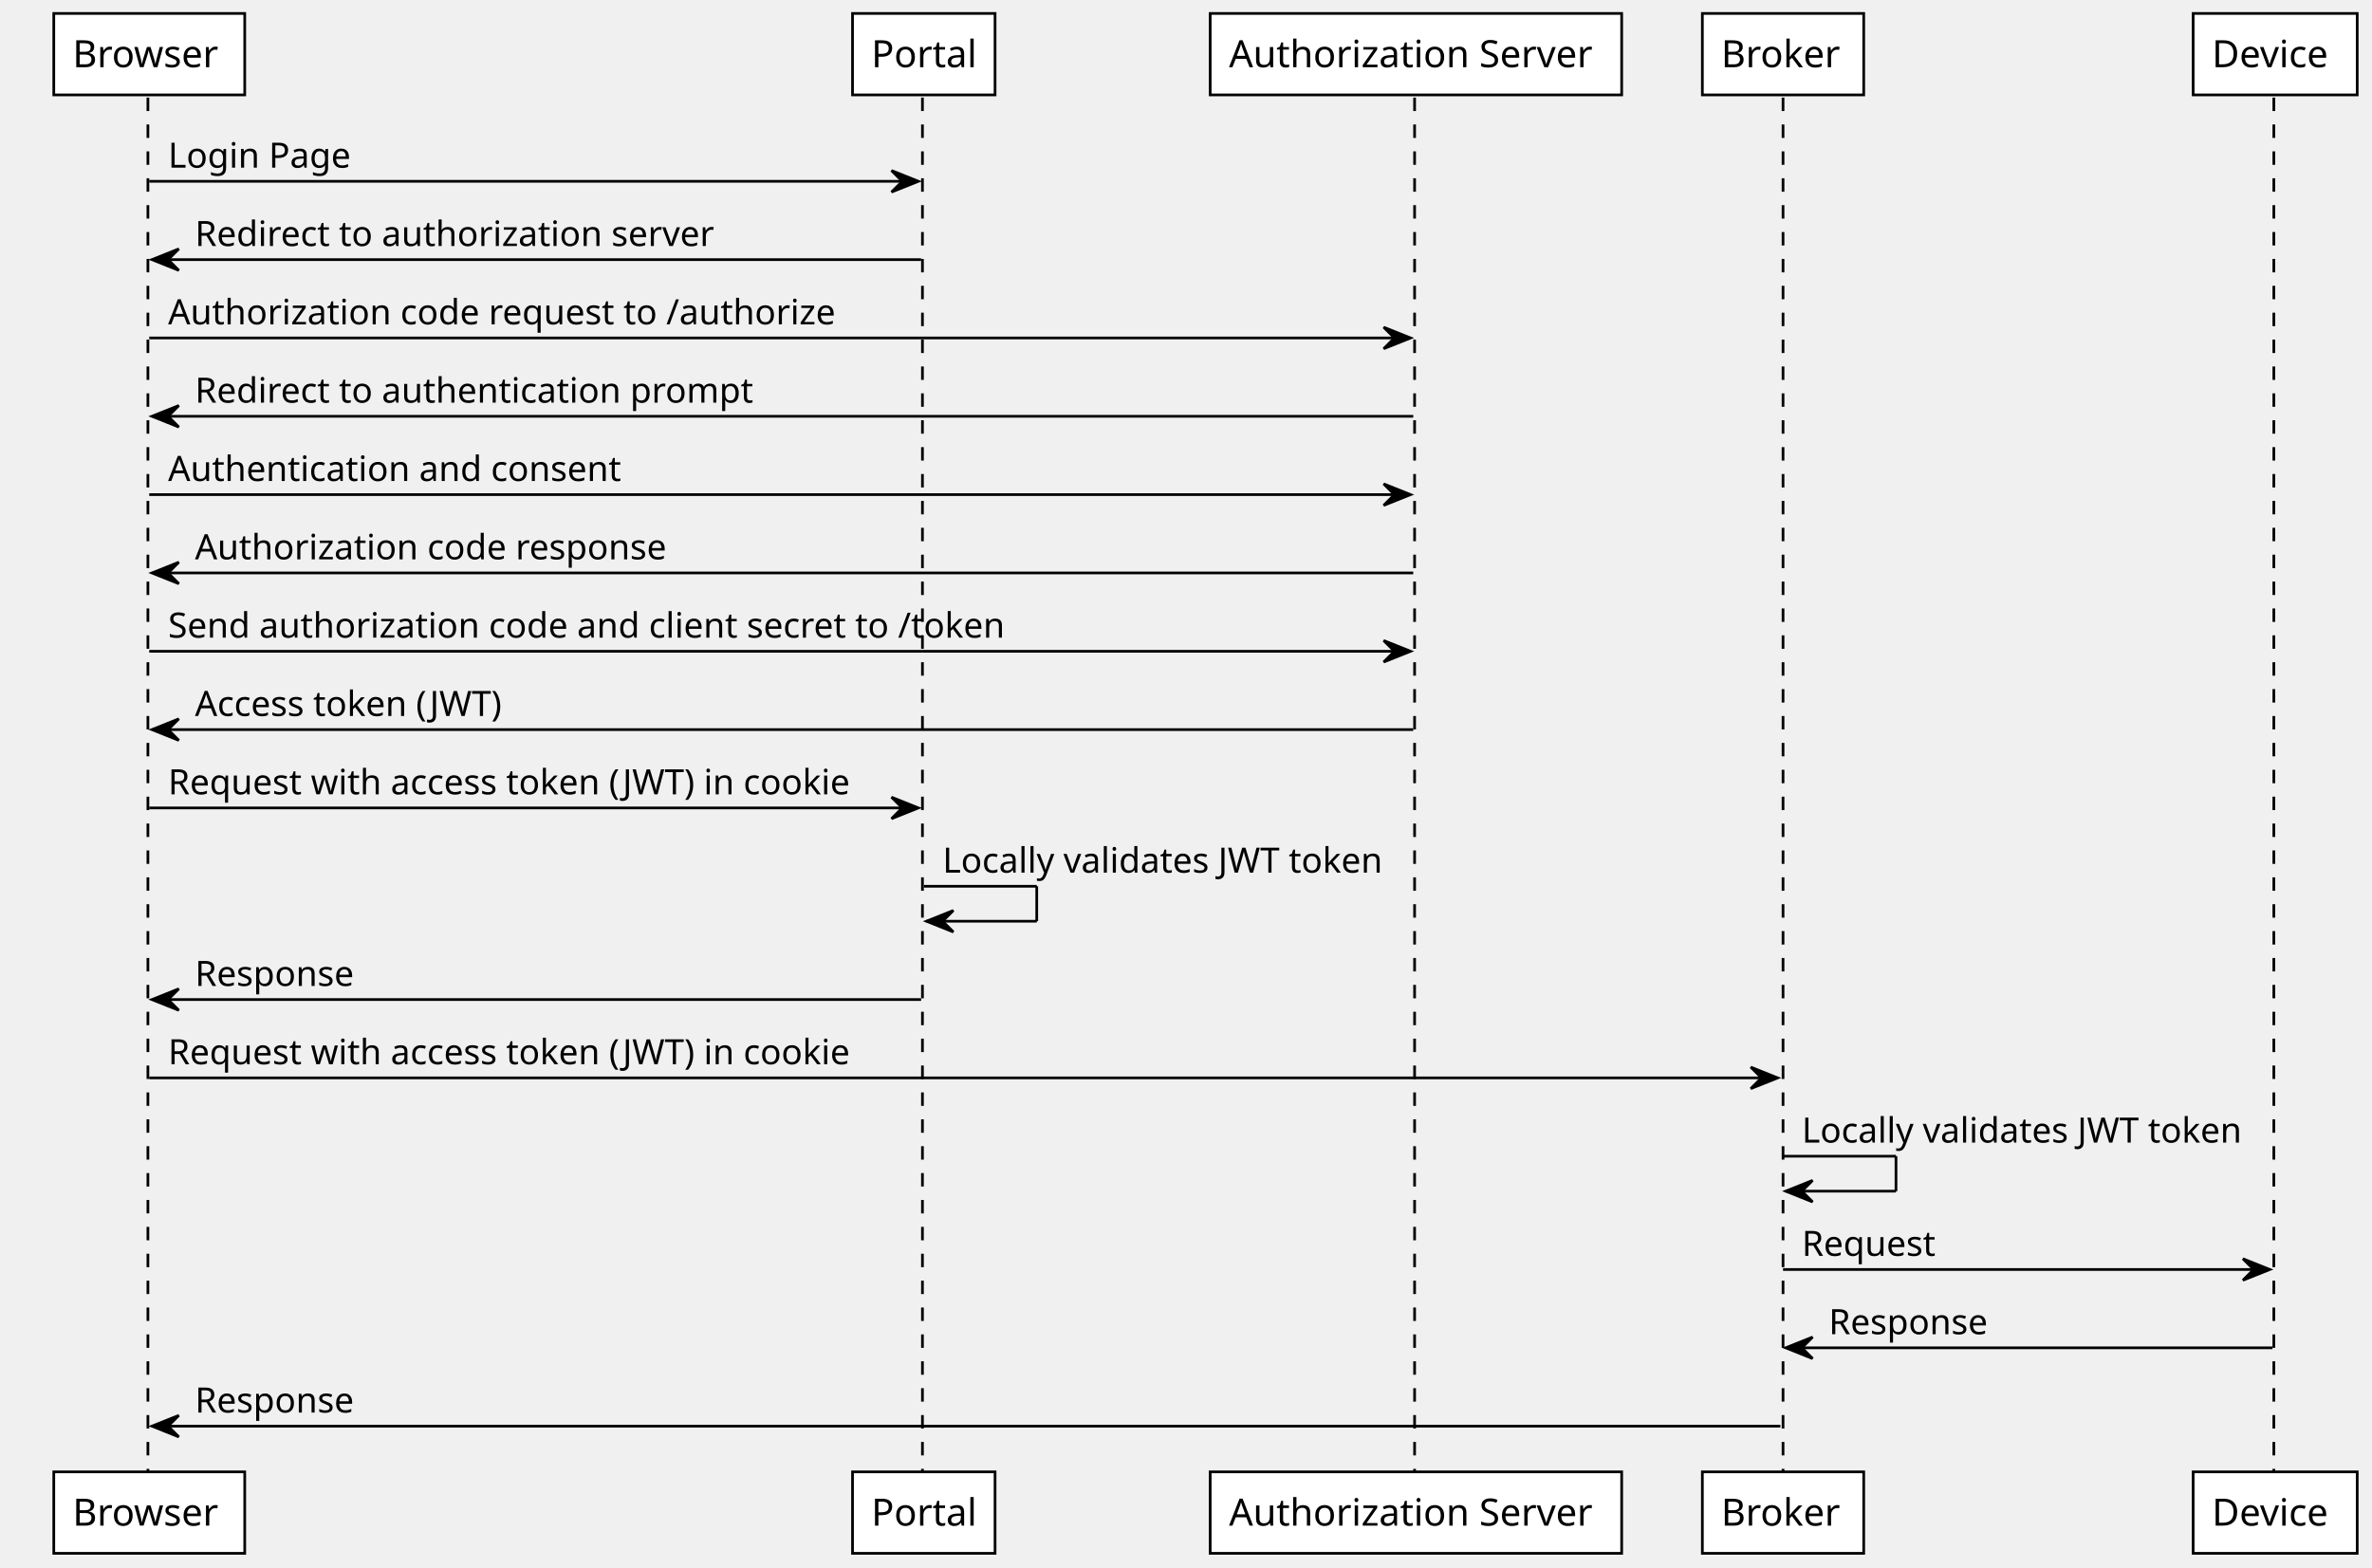
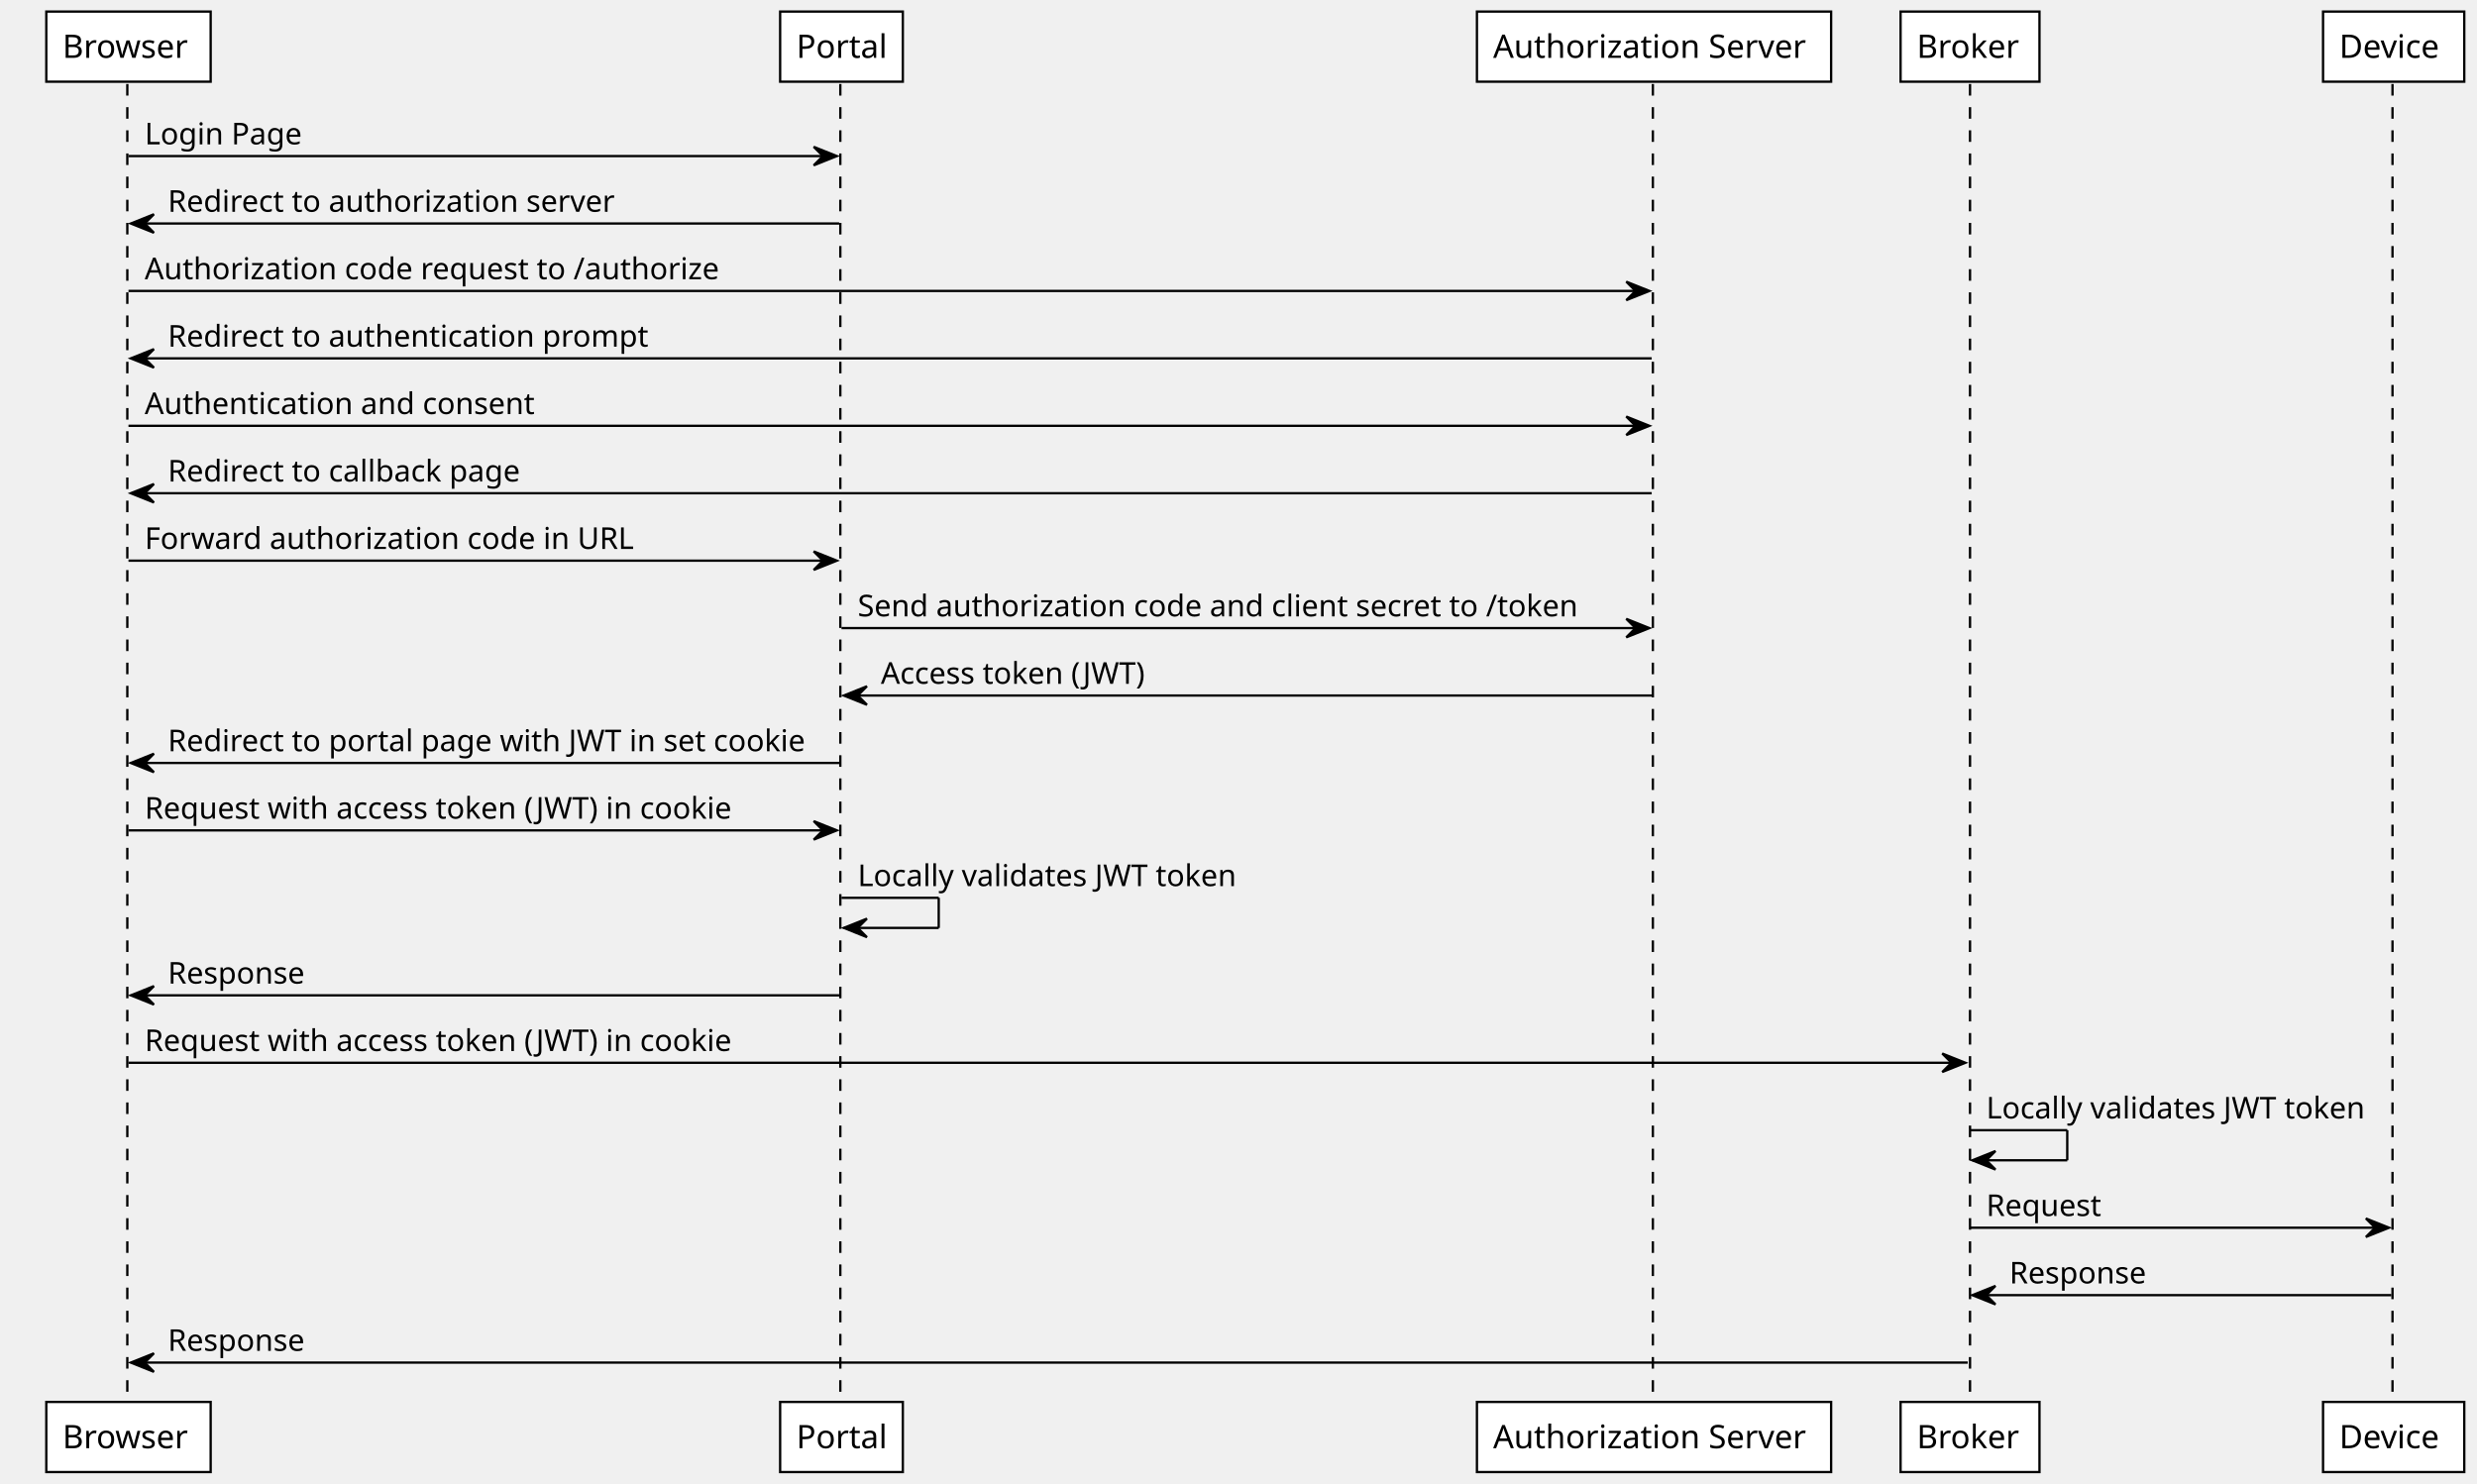
- <svg xmlns="http://www.w3.org/2000/svg" contentScriptType="application/ecmascript" contentStyleType="text/css" height="583px" preserveAspectRatio="none" style="width:882px;height:583px;background:#FFFFFF;" version="1.1" viewBox="0 0 882 583" width="882px" zoomAndPan="magnify">
+ <svg xmlns="http://www.w3.org/2000/svg" contentScriptType="application/ecmascript" contentStyleType="text/css" height="641px" preserveAspectRatio="none" style="width:1070px;height:641px;background:#FFFFFF;" version="1.1" viewBox="0 0 1070 641" width="1070px" zoomAndPan="magnify">
  <defs />
  <g>
-     <line style="stroke:#000000;stroke-width:1.0;stroke-dasharray:5.0,5.0;" x1="55" x2="55" y1="36.297" y2="548.422" />
-     <line style="stroke:#000000;stroke-width:1.0;stroke-dasharray:5.0,5.0;" x1="343" x2="343" y1="36.297" y2="548.422" />
-     <line style="stroke:#000000;stroke-width:1.0;stroke-dasharray:5.0,5.0;" x1="526" x2="526" y1="36.297" y2="548.422" />
-     <line style="stroke:#000000;stroke-width:1.0;stroke-dasharray:5.0,5.0;" x1="663" x2="663" y1="36.297" y2="548.422" />
-     <line style="stroke:#000000;stroke-width:1.0;stroke-dasharray:5.0,5.0;" x1="845.5" x2="845.5" y1="36.297" y2="548.422" />
+     <line style="stroke:#000000;stroke-width:1.0;stroke-dasharray:5.0,5.0;" x1="55" x2="55" y1="36.297" y2="606.688" />
+     <line style="stroke:#000000;stroke-width:1.0;stroke-dasharray:5.0,5.0;" x1="363" x2="363" y1="36.297" y2="606.688" />
+     <line style="stroke:#000000;stroke-width:1.0;stroke-dasharray:5.0,5.0;" x1="714" x2="714" y1="36.297" y2="606.688" />
+     <line style="stroke:#000000;stroke-width:1.0;stroke-dasharray:5.0,5.0;" x1="851" x2="851" y1="36.297" y2="606.688" />
+     <line style="stroke:#000000;stroke-width:1.0;stroke-dasharray:5.0,5.0;" x1="1033.5" x2="1033.5" y1="36.297" y2="606.688" />
    <rect fill="#FFFFFF" height="30.297" style="stroke:#000000;stroke-width:1.0;" width="71" x="20" y="5" />
    <text fill="#000000" font-family="Verdana" font-size="14" lengthAdjust="spacing" textLength="57" x="27" y="24.995">Browser</text>
-     <rect fill="#FFFFFF" height="30.297" style="stroke:#000000;stroke-width:1.0;" width="71" x="20" y="547.422" />
-     <text fill="#000000" font-family="Verdana" font-size="14" lengthAdjust="spacing" textLength="57" x="27" y="567.417">Browser</text>
-     <rect fill="#FFFFFF" height="30.297" style="stroke:#000000;stroke-width:1.0;" width="53" x="317" y="5" />
-     <text fill="#000000" font-family="Verdana" font-size="14" lengthAdjust="spacing" textLength="39" x="324" y="24.995">Portal</text>
-     <rect fill="#FFFFFF" height="30.297" style="stroke:#000000;stroke-width:1.0;" width="53" x="317" y="547.422" />
-     <text fill="#000000" font-family="Verdana" font-size="14" lengthAdjust="spacing" textLength="39" x="324" y="567.417">Portal</text>
-     <rect fill="#FFFFFF" height="30.297" style="stroke:#000000;stroke-width:1.0;" width="153" x="450" y="5" />
-     <text fill="#000000" font-family="Verdana" font-size="14" lengthAdjust="spacing" textLength="139" x="457" y="24.995">Authorization Server</text>
-     <rect fill="#FFFFFF" height="30.297" style="stroke:#000000;stroke-width:1.0;" width="153" x="450" y="547.422" />
-     <text fill="#000000" font-family="Verdana" font-size="14" lengthAdjust="spacing" textLength="139" x="457" y="567.417">Authorization Server</text>
-     <rect fill="#FFFFFF" height="30.297" style="stroke:#000000;stroke-width:1.0;" width="60" x="633" y="5" />
-     <text fill="#000000" font-family="Verdana" font-size="14" lengthAdjust="spacing" textLength="46" x="640" y="24.995">Broker</text>
-     <rect fill="#FFFFFF" height="30.297" style="stroke:#000000;stroke-width:1.0;" width="60" x="633" y="547.422" />
-     <text fill="#000000" font-family="Verdana" font-size="14" lengthAdjust="spacing" textLength="46" x="640" y="567.417">Broker</text>
-     <rect fill="#FFFFFF" height="30.297" style="stroke:#000000;stroke-width:1.0;" width="61" x="815.5" y="5" />
-     <text fill="#000000" font-family="Verdana" font-size="14" lengthAdjust="spacing" textLength="47" x="822.5" y="24.995">Device</text>
-     <rect fill="#FFFFFF" height="30.297" style="stroke:#000000;stroke-width:1.0;" width="61" x="815.5" y="547.422" />
-     <text fill="#000000" font-family="Verdana" font-size="14" lengthAdjust="spacing" textLength="47" x="822.5" y="567.417">Device</text>
-     <polygon fill="#000000" points="331.5,63.43,341.5,67.43,331.5,71.43,335.5,67.43" style="stroke:#000000;stroke-width:1.0;" />
-     <line style="stroke:#000000;stroke-width:1.0;" x1="55.5" x2="337.5" y1="67.43" y2="67.43" />
+     <rect fill="#FFFFFF" height="30.297" style="stroke:#000000;stroke-width:1.0;" width="71" x="20" y="605.688" />
+     <text fill="#000000" font-family="Verdana" font-size="14" lengthAdjust="spacing" textLength="57" x="27" y="625.683">Browser</text>
+     <rect fill="#FFFFFF" height="30.297" style="stroke:#000000;stroke-width:1.0;" width="53" x="337" y="5" />
+     <text fill="#000000" font-family="Verdana" font-size="14" lengthAdjust="spacing" textLength="39" x="344" y="24.995">Portal</text>
+     <rect fill="#FFFFFF" height="30.297" style="stroke:#000000;stroke-width:1.0;" width="53" x="337" y="605.688" />
+     <text fill="#000000" font-family="Verdana" font-size="14" lengthAdjust="spacing" textLength="39" x="344" y="625.683">Portal</text>
+     <rect fill="#FFFFFF" height="30.297" style="stroke:#000000;stroke-width:1.0;" width="153" x="638" y="5" />
+     <text fill="#000000" font-family="Verdana" font-size="14" lengthAdjust="spacing" textLength="139" x="645" y="24.995">Authorization Server</text>
+     <rect fill="#FFFFFF" height="30.297" style="stroke:#000000;stroke-width:1.0;" width="153" x="638" y="605.688" />
+     <text fill="#000000" font-family="Verdana" font-size="14" lengthAdjust="spacing" textLength="139" x="645" y="625.683">Authorization Server</text>
+     <rect fill="#FFFFFF" height="30.297" style="stroke:#000000;stroke-width:1.0;" width="60" x="821" y="5" />
+     <text fill="#000000" font-family="Verdana" font-size="14" lengthAdjust="spacing" textLength="46" x="828" y="24.995">Broker</text>
+     <rect fill="#FFFFFF" height="30.297" style="stroke:#000000;stroke-width:1.0;" width="60" x="821" y="605.688" />
+     <text fill="#000000" font-family="Verdana" font-size="14" lengthAdjust="spacing" textLength="46" x="828" y="625.683">Broker</text>
+     <rect fill="#FFFFFF" height="30.297" style="stroke:#000000;stroke-width:1.0;" width="61" x="1003.5" y="5" />
+     <text fill="#000000" font-family="Verdana" font-size="14" lengthAdjust="spacing" textLength="47" x="1010.5" y="24.995">Device</text>
+     <rect fill="#FFFFFF" height="30.297" style="stroke:#000000;stroke-width:1.0;" width="61" x="1003.5" y="605.688" />
+     <text fill="#000000" font-family="Verdana" font-size="14" lengthAdjust="spacing" textLength="47" x="1010.5" y="625.683">Device</text>
+     <polygon fill="#000000" points="351.5,63.43,361.5,67.43,351.5,71.43,355.5,67.43" style="stroke:#000000;stroke-width:1.0;" />
+     <line style="stroke:#000000;stroke-width:1.0;" x1="55.5" x2="357.5" y1="67.43" y2="67.43" />
    <text fill="#000000" font-family="Verdana" font-size="13" lengthAdjust="spacing" textLength="70" x="62.5" y="62.364">Login Page</text>
    <polygon fill="#000000" points="66.5,92.562,56.5,96.562,66.5,100.562,62.5,96.562" style="stroke:#000000;stroke-width:1.0;" />
-     <line style="stroke:#000000;stroke-width:1.0;" x1="60.5" x2="342.5" y1="96.562" y2="96.562" />
+     <line style="stroke:#000000;stroke-width:1.0;" x1="60.5" x2="362.5" y1="96.562" y2="96.562" />
    <text fill="#000000" font-family="Verdana" font-size="13" lengthAdjust="spacing" textLength="201" x="72.5" y="91.497">Redirect to authorization server</text>
-     <polygon fill="#000000" points="514.5,121.695,524.5,125.695,514.5,129.695,518.5,125.695" style="stroke:#000000;stroke-width:1.0;" />
-     <line style="stroke:#000000;stroke-width:1.0;" x1="55.5" x2="520.5" y1="125.695" y2="125.695" />
+     <polygon fill="#000000" points="702.5,121.695,712.5,125.695,702.5,129.695,706.5,125.695" style="stroke:#000000;stroke-width:1.0;" />
+     <line style="stroke:#000000;stroke-width:1.0;" x1="55.5" x2="708.5" y1="125.695" y2="125.695" />
    <text fill="#000000" font-family="Verdana" font-size="13" lengthAdjust="spacing" textLength="258" x="62.5" y="120.629">Authorization code request to /authorize</text>
    <polygon fill="#000000" points="66.5,150.828,56.5,154.828,66.5,158.828,62.5,154.828" style="stroke:#000000;stroke-width:1.0;" />
-     <line style="stroke:#000000;stroke-width:1.0;" x1="60.5" x2="525.5" y1="154.828" y2="154.828" />
+     <line style="stroke:#000000;stroke-width:1.0;" x1="60.5" x2="713.5" y1="154.828" y2="154.828" />
    <text fill="#000000" font-family="Verdana" font-size="13" lengthAdjust="spacing" textLength="216" x="72.5" y="149.762">Redirect to authentication prompt</text>
-     <polygon fill="#000000" points="514.5,179.961,524.5,183.961,514.5,187.961,518.5,183.961" style="stroke:#000000;stroke-width:1.0;" />
-     <line style="stroke:#000000;stroke-width:1.0;" x1="55.5" x2="520.5" y1="183.961" y2="183.961" />
+     <polygon fill="#000000" points="702.5,179.961,712.5,183.961,702.5,187.961,706.5,183.961" style="stroke:#000000;stroke-width:1.0;" />
+     <line style="stroke:#000000;stroke-width:1.0;" x1="55.5" x2="708.5" y1="183.961" y2="183.961" />
    <text fill="#000000" font-family="Verdana" font-size="13" lengthAdjust="spacing" textLength="176" x="62.5" y="178.895">Authentication and consent</text>
    <polygon fill="#000000" points="66.5,209.094,56.5,213.094,66.5,217.094,62.5,213.094" style="stroke:#000000;stroke-width:1.0;" />
-     <line style="stroke:#000000;stroke-width:1.0;" x1="60.5" x2="525.5" y1="213.094" y2="213.094" />
-     <text fill="#000000" font-family="Verdana" font-size="13" lengthAdjust="spacing" textLength="183" x="72.5" y="208.028">Authorization code response</text>
-     <polygon fill="#000000" points="514.5,238.227,524.5,242.227,514.5,246.227,518.5,242.227" style="stroke:#000000;stroke-width:1.0;" />
-     <line style="stroke:#000000;stroke-width:1.0;" x1="55.5" x2="520.5" y1="242.227" y2="242.227" />
-     <text fill="#000000" font-family="Verdana" font-size="13" lengthAdjust="spacing" textLength="327" x="62.5" y="237.161">Send authorization code and client secret to /token</text>
-     <polygon fill="#000000" points="66.5,267.359,56.5,271.359,66.5,275.359,62.5,271.359" style="stroke:#000000;stroke-width:1.0;" />
-     <line style="stroke:#000000;stroke-width:1.0;" x1="60.5" x2="525.5" y1="271.359" y2="271.359" />
-     <text fill="#000000" font-family="Verdana" font-size="13" lengthAdjust="spacing" textLength="120" x="72.5" y="266.293">Access token (JWT)</text>
-     <polygon fill="#000000" points="331.5,296.492,341.5,300.492,331.5,304.492,335.5,300.492" style="stroke:#000000;stroke-width:1.0;" />
-     <line style="stroke:#000000;stroke-width:1.0;" x1="55.5" x2="337.5" y1="300.492" y2="300.492" />
-     <text fill="#000000" font-family="Verdana" font-size="13" lengthAdjust="spacing" textLength="264" x="62.5" y="295.426">Request with access token (JWT) in cookie</text>
-     <line style="stroke:#000000;stroke-width:1.0;" x1="343.5" x2="385.5" y1="329.625" y2="329.625" />
-     <line style="stroke:#000000;stroke-width:1.0;" x1="385.5" x2="385.5" y1="329.625" y2="342.625" />
-     <line style="stroke:#000000;stroke-width:1.0;" x1="344.5" x2="385.5" y1="342.625" y2="342.625" />
-     <polygon fill="#000000" points="354.5,338.625,344.5,342.625,354.5,346.625,350.5,342.625" style="stroke:#000000;stroke-width:1.0;" />
-     <text fill="#000000" font-family="Verdana" font-size="13" lengthAdjust="spacing" textLength="169" x="350.5" y="324.559">Locally validates JWT token</text>
-     <polygon fill="#000000" points="66.5,367.758,56.5,371.758,66.5,375.758,62.5,371.758" style="stroke:#000000;stroke-width:1.0;" />
-     <line style="stroke:#000000;stroke-width:1.0;" x1="60.5" x2="342.5" y1="371.758" y2="371.758" />
-     <text fill="#000000" font-family="Verdana" font-size="13" lengthAdjust="spacing" textLength="62" x="72.5" y="366.692">Response</text>
-     <polygon fill="#000000" points="651,396.891,661,400.891,651,404.891,655,400.891" style="stroke:#000000;stroke-width:1.0;" />
-     <line style="stroke:#000000;stroke-width:1.0;" x1="55.5" x2="657" y1="400.891" y2="400.891" />
-     <text fill="#000000" font-family="Verdana" font-size="13" lengthAdjust="spacing" textLength="264" x="62.5" y="395.825">Request with access token (JWT) in cookie</text>
-     <line style="stroke:#000000;stroke-width:1.0;" x1="663" x2="705" y1="430.023" y2="430.023" />
-     <line style="stroke:#000000;stroke-width:1.0;" x1="705" x2="705" y1="430.023" y2="443.023" />
-     <line style="stroke:#000000;stroke-width:1.0;" x1="664" x2="705" y1="443.023" y2="443.023" />
-     <polygon fill="#000000" points="674,439.023,664,443.023,674,447.023,670,443.023" style="stroke:#000000;stroke-width:1.0;" />
-     <text fill="#000000" font-family="Verdana" font-size="13" lengthAdjust="spacing" textLength="169" x="670" y="424.957">Locally validates JWT token</text>
-     <polygon fill="#000000" points="834,468.156,844,472.156,834,476.156,838,472.156" style="stroke:#000000;stroke-width:1.0;" />
-     <line style="stroke:#000000;stroke-width:1.0;" x1="663" x2="840" y1="472.156" y2="472.156" />
-     <text fill="#000000" font-family="Verdana" font-size="13" lengthAdjust="spacing" textLength="52" x="670" y="467.09">Request</text>
-     <polygon fill="#000000" points="674,497.289,664,501.289,674,505.289,670,501.289" style="stroke:#000000;stroke-width:1.0;" />
-     <line style="stroke:#000000;stroke-width:1.0;" x1="668" x2="845" y1="501.289" y2="501.289" />
-     <text fill="#000000" font-family="Verdana" font-size="13" lengthAdjust="spacing" textLength="62" x="680" y="496.223">Response</text>
-     <polygon fill="#000000" points="66.5,526.422,56.5,530.422,66.5,534.422,62.5,530.422" style="stroke:#000000;stroke-width:1.0;" />
-     <line style="stroke:#000000;stroke-width:1.0;" x1="60.5" x2="662" y1="530.422" y2="530.422" />
-     <text fill="#000000" font-family="Verdana" font-size="13" lengthAdjust="spacing" textLength="62" x="72.5" y="525.356">Response</text>
+     <line style="stroke:#000000;stroke-width:1.0;" x1="60.5" x2="713.5" y1="213.094" y2="213.094" />
+     <text fill="#000000" font-family="Verdana" font-size="13" lengthAdjust="spacing" textLength="160" x="72.5" y="208.028">Redirect to callback page</text>
+     <polygon fill="#000000" points="351.5,238.227,361.5,242.227,351.5,246.227,355.5,242.227" style="stroke:#000000;stroke-width:1.0;" />
+     <line style="stroke:#000000;stroke-width:1.0;" x1="55.5" x2="357.5" y1="242.227" y2="242.227" />
+     <text fill="#000000" font-family="Verdana" font-size="13" lengthAdjust="spacing" textLength="217" x="62.5" y="237.161">Forward authorization code in URL</text>
+     <polygon fill="#000000" points="702.5,267.359,712.5,271.359,702.5,275.359,706.5,271.359" style="stroke:#000000;stroke-width:1.0;" />
+     <line style="stroke:#000000;stroke-width:1.0;" x1="363.5" x2="708.5" y1="271.359" y2="271.359" />
+     <text fill="#000000" font-family="Verdana" font-size="13" lengthAdjust="spacing" textLength="327" x="370.5" y="266.293">Send authorization code and client secret to /token</text>
+     <polygon fill="#000000" points="374.5,296.492,364.5,300.492,374.5,304.492,370.5,300.492" style="stroke:#000000;stroke-width:1.0;" />
+     <line style="stroke:#000000;stroke-width:1.0;" x1="368.5" x2="713.5" y1="300.492" y2="300.492" />
+     <text fill="#000000" font-family="Verdana" font-size="13" lengthAdjust="spacing" textLength="120" x="380.5" y="295.426">Access token (JWT)</text>
+     <polygon fill="#000000" points="66.5,325.625,56.5,329.625,66.5,333.625,62.5,329.625" style="stroke:#000000;stroke-width:1.0;" />
+     <line style="stroke:#000000;stroke-width:1.0;" x1="60.5" x2="362.5" y1="329.625" y2="329.625" />
+     <text fill="#000000" font-family="Verdana" font-size="13" lengthAdjust="spacing" textLength="284" x="72.5" y="324.559">Redirect to portal page with JWT in set cookie</text>
+     <polygon fill="#000000" points="351.5,354.758,361.5,358.758,351.5,362.758,355.5,358.758" style="stroke:#000000;stroke-width:1.0;" />
+     <line style="stroke:#000000;stroke-width:1.0;" x1="55.5" x2="357.5" y1="358.758" y2="358.758" />
+     <text fill="#000000" font-family="Verdana" font-size="13" lengthAdjust="spacing" textLength="264" x="62.5" y="353.692">Request with access token (JWT) in cookie</text>
+     <line style="stroke:#000000;stroke-width:1.0;" x1="363.5" x2="405.5" y1="387.891" y2="387.891" />
+     <line style="stroke:#000000;stroke-width:1.0;" x1="405.5" x2="405.5" y1="387.891" y2="400.891" />
+     <line style="stroke:#000000;stroke-width:1.0;" x1="364.5" x2="405.5" y1="400.891" y2="400.891" />
+     <polygon fill="#000000" points="374.5,396.891,364.5,400.891,374.5,404.891,370.5,400.891" style="stroke:#000000;stroke-width:1.0;" />
+     <text fill="#000000" font-family="Verdana" font-size="13" lengthAdjust="spacing" textLength="169" x="370.5" y="382.825">Locally validates JWT token</text>
+     <polygon fill="#000000" points="66.5,426.023,56.5,430.023,66.5,434.023,62.5,430.023" style="stroke:#000000;stroke-width:1.0;" />
+     <line style="stroke:#000000;stroke-width:1.0;" x1="60.5" x2="362.5" y1="430.023" y2="430.023" />
+     <text fill="#000000" font-family="Verdana" font-size="13" lengthAdjust="spacing" textLength="62" x="72.5" y="424.957">Response</text>
+     <polygon fill="#000000" points="839,455.156,849,459.156,839,463.156,843,459.156" style="stroke:#000000;stroke-width:1.0;" />
+     <line style="stroke:#000000;stroke-width:1.0;" x1="55.5" x2="845" y1="459.156" y2="459.156" />
+     <text fill="#000000" font-family="Verdana" font-size="13" lengthAdjust="spacing" textLength="264" x="62.5" y="454.09">Request with access token (JWT) in cookie</text>
+     <line style="stroke:#000000;stroke-width:1.0;" x1="851" x2="893" y1="488.289" y2="488.289" />
+     <line style="stroke:#000000;stroke-width:1.0;" x1="893" x2="893" y1="488.289" y2="501.289" />
+     <line style="stroke:#000000;stroke-width:1.0;" x1="852" x2="893" y1="501.289" y2="501.289" />
+     <polygon fill="#000000" points="862,497.289,852,501.289,862,505.289,858,501.289" style="stroke:#000000;stroke-width:1.0;" />
+     <text fill="#000000" font-family="Verdana" font-size="13" lengthAdjust="spacing" textLength="169" x="858" y="483.223">Locally validates JWT token</text>
+     <polygon fill="#000000" points="1022,526.422,1032,530.422,1022,534.422,1026,530.422" style="stroke:#000000;stroke-width:1.0;" />
+     <line style="stroke:#000000;stroke-width:1.0;" x1="851" x2="1028" y1="530.422" y2="530.422" />
+     <text fill="#000000" font-family="Verdana" font-size="13" lengthAdjust="spacing" textLength="52" x="858" y="525.356">Request</text>
+     <polygon fill="#000000" points="862,555.555,852,559.555,862,563.555,858,559.555" style="stroke:#000000;stroke-width:1.0;" />
+     <line style="stroke:#000000;stroke-width:1.0;" x1="856" x2="1033" y1="559.555" y2="559.555" />
+     <text fill="#000000" font-family="Verdana" font-size="13" lengthAdjust="spacing" textLength="62" x="868" y="554.489">Response</text>
+     <polygon fill="#000000" points="66.5,584.688,56.5,588.688,66.5,592.688,62.5,588.688" style="stroke:#000000;stroke-width:1.0;" />
+     <line style="stroke:#000000;stroke-width:1.0;" x1="60.5" x2="850" y1="588.688" y2="588.688" />
+     <text fill="#000000" font-family="Verdana" font-size="13" lengthAdjust="spacing" textLength="62" x="72.5" y="583.622">Response</text>
  </g>
</svg>
